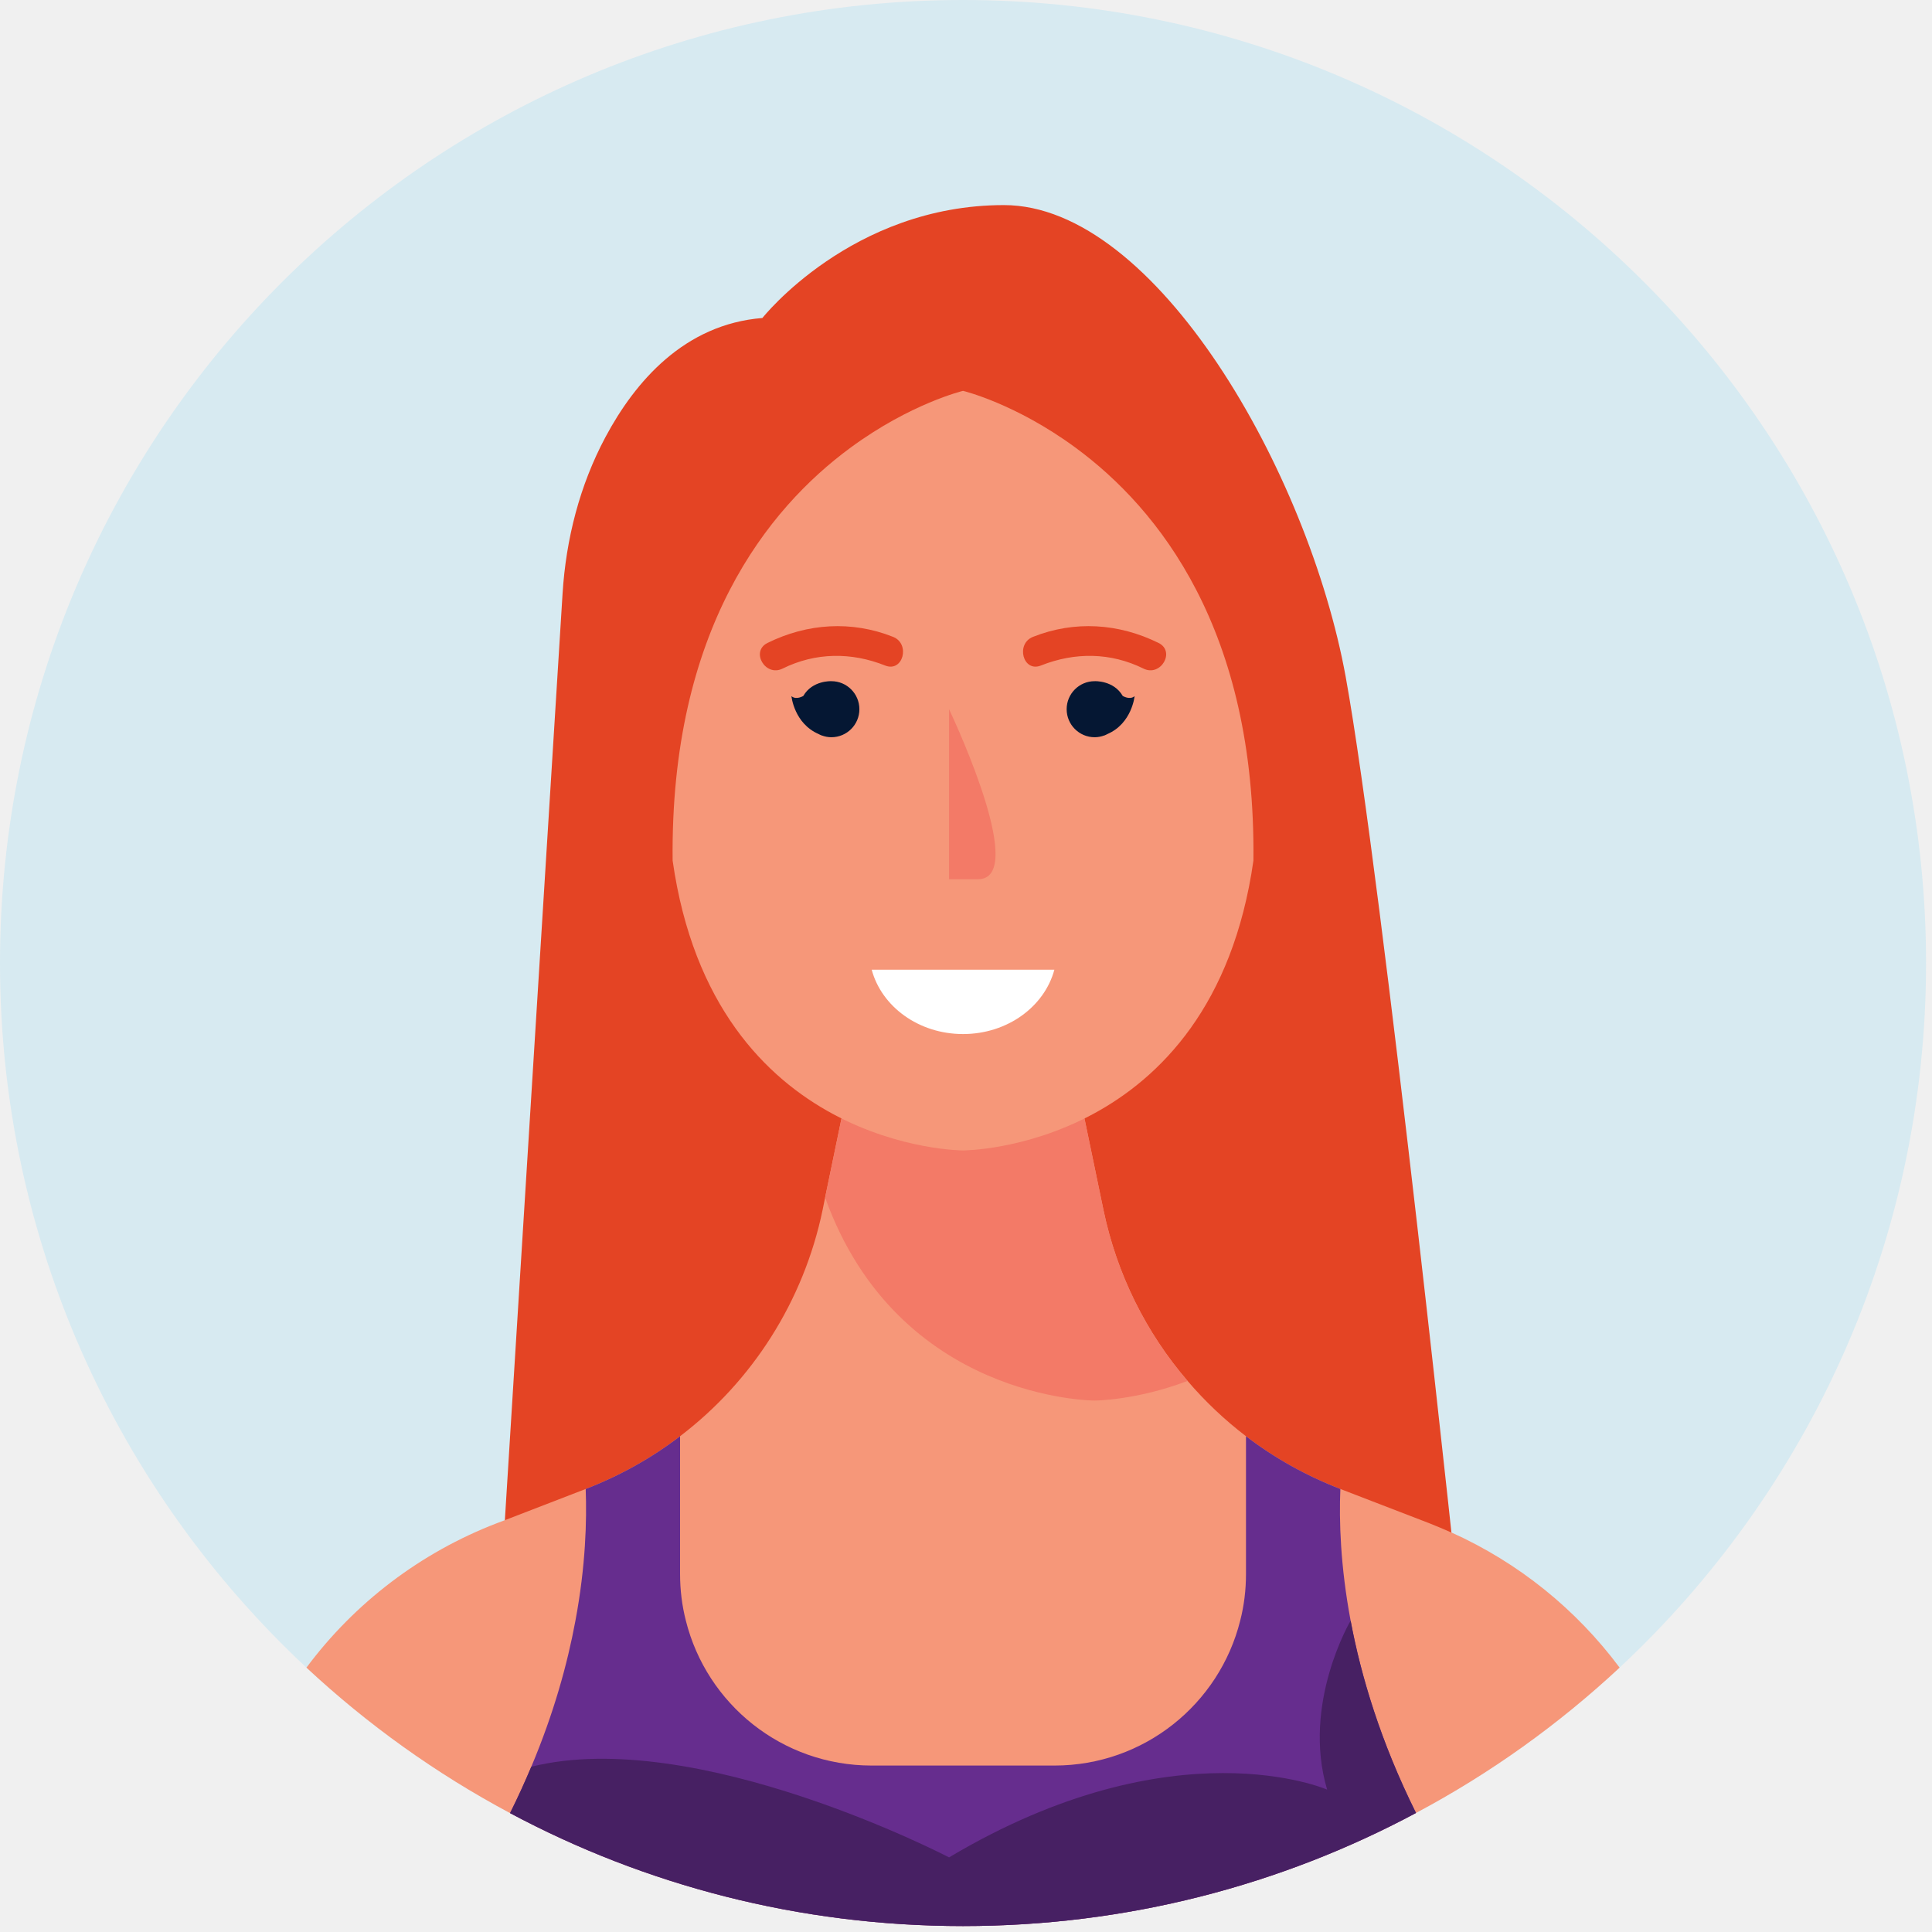
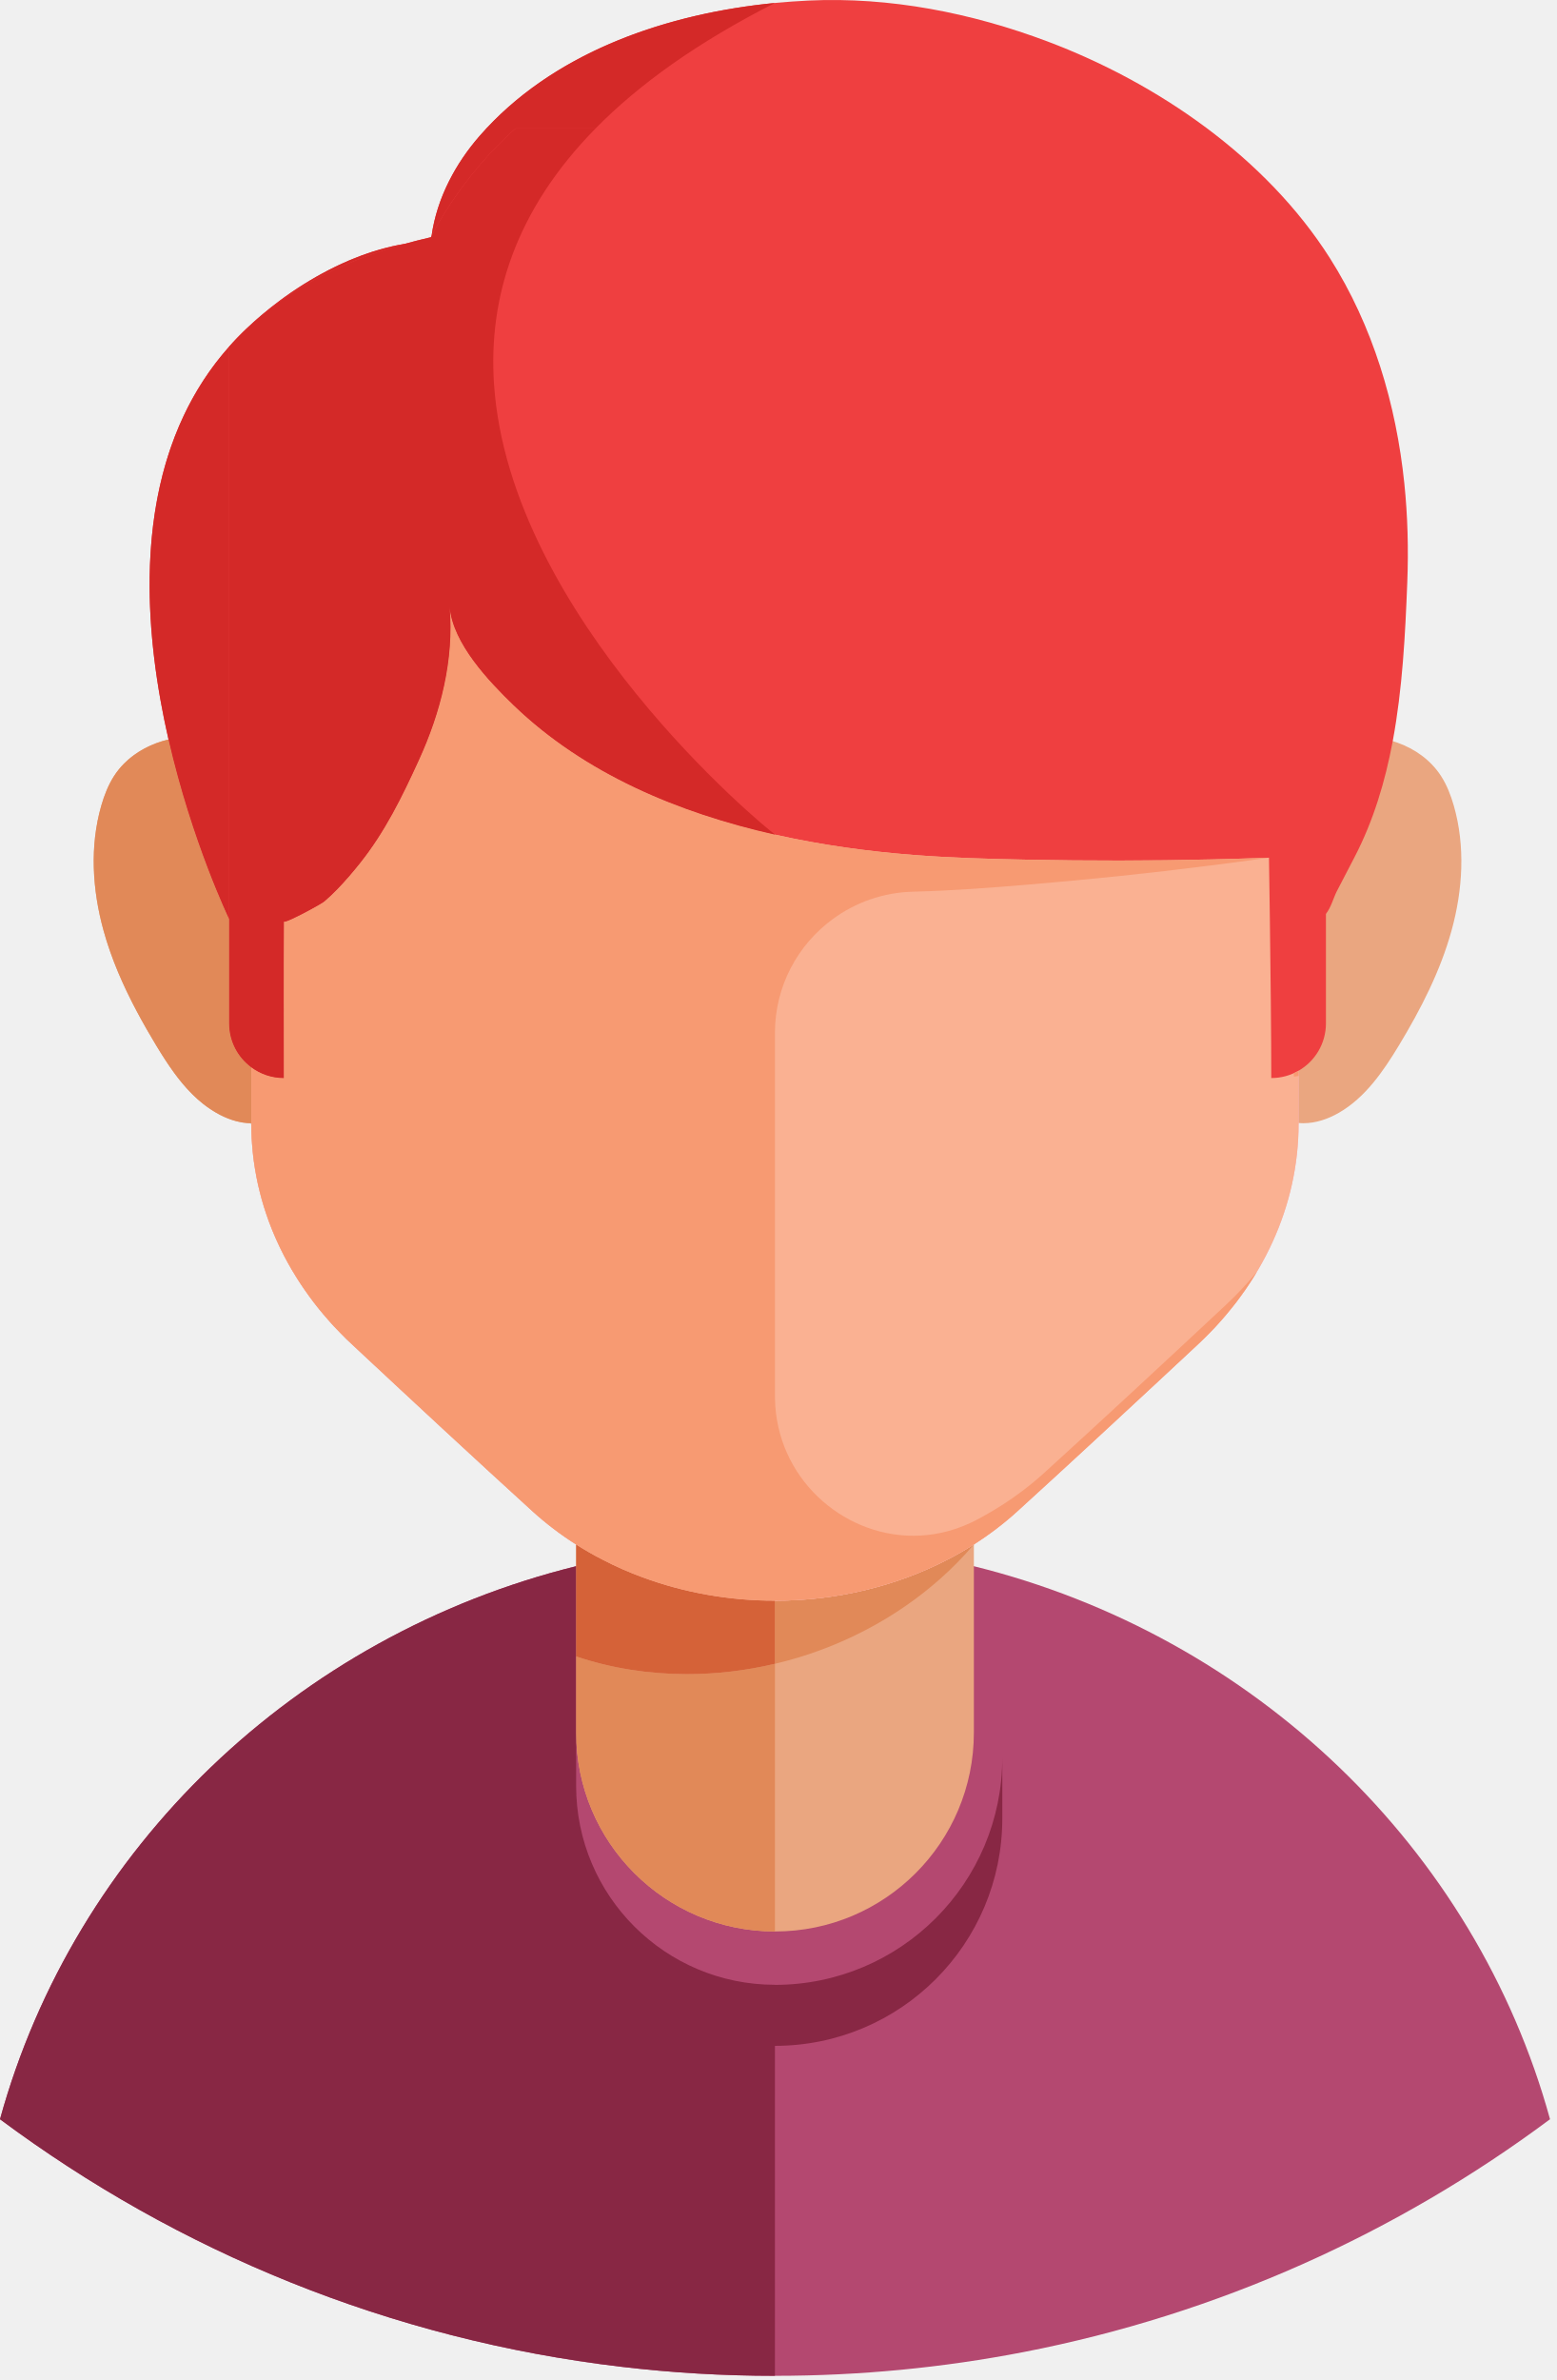
- <svg xmlns="http://www.w3.org/2000/svg" width="100%" height="100%" viewBox="0 0 130 130" version="1.1" xml:space="preserve" style="fill-rule:evenodd;clip-rule:evenodd;stroke-linejoin:round;stroke-miterlimit:2;">
-   <g transform="matrix(1,0,0,1,-185.2,-185.2)">
-     <g id="BACKGROUND">
-         </g>
-     <g id="OBJECT">
-       <g transform="matrix(1,0,0,1,314.8,250)">
-         <path d="M0,0C0,18.71 -7.93,35.57 -20.62,47.41C-24.72,51.23 -29.32,54.53 -34.32,57.19C-43.4,62.05 -53.78,64.8 -64.8,64.8C-75.82,64.8 -86.2,62.05 -95.28,57.2C-100.28,54.53 -104.88,51.23 -108.98,47.41C-121.67,35.57 -129.6,18.71 -129.6,0C-129.6,-35.79 -100.59,-64.8 -64.8,-64.8C-29.01,-64.8 0,-35.79 0,0" style="fill:rgb(215,234,241);fill-rule:nonzero;" />
-       </g>
-       <g transform="matrix(1,0,0,1,236.5,286.653)">
-         <path d="M0,-80.056C0,-80.056 6,-87.653 16.25,-87.653C26.5,-87.653 36.75,-69.653 39.25,-55.903C41.75,-42.153 47,7.597 47,7.597L-17.75,7.597L-13.446,-61.512C-13.217,-65.181 -12.294,-68.794 -10.563,-72.037C-8.563,-75.782 -5.25,-79.633 0,-80.056" style="fill:rgb(228,68,36);fill-rule:nonzero;" />
-       </g>
-       <g transform="matrix(1,0,0,1,294.18,272.71)">
-         <path d="M0,24.7C-4.1,28.52 -8.7,31.82 -13.7,34.48C-22.78,39.34 -33.16,42.09 -44.18,42.09C-55.2,42.09 -65.58,39.34 -74.66,34.49C-79.66,31.82 -84.26,28.52 -88.36,24.7C-85.12,20.35 -80.69,16.96 -75.54,14.98L-75.01,14.78L-69.57,12.68C-67.27,11.79 -65.14,10.6 -63.22,9.13C-58.36,5.43 -54.91,0.05 -53.63,-6.09L-53.46,-6.93L-52.36,-12.25L-52.36,-12.26L-51.29,-17.39L-37.07,-17.39L-36.01,-12.25L-34.73,-6.09C-33.83,-1.77 -31.86,2.17 -29.07,5.41C-27.9,6.78 -26.58,8.03 -25.14,9.13C-23.22,10.6 -21.09,11.79 -18.79,12.68L-12.82,14.98C-12.31,15.18 -11.82,15.39 -11.32,15.61L-11.31,15.61C-6.8,17.64 -2.92,20.78 0,24.7" style="fill:rgb(246,151,121);fill-rule:nonzero;" />
-       </g>
-       <g transform="matrix(1,0,0,1,265.11,256.64)">
-         <path d="M0,21.48C-3.48,22.8 -6.26,22.8 -6.26,22.8C-6.26,22.8 -19.48,22.8 -24.39,9.14L-22.22,-1.32L-8,-1.32L-5.66,9.98C-4.76,14.3 -2.79,18.24 0,21.48" style="fill:rgb(243,122,103);fill-rule:nonzero;" />
-       </g>
-       <g transform="matrix(1,0,0,1,257.58,258.78)">
-         <path d="M0,-43.45C-4.06,-46.44 -7.58,-47.28 -7.58,-47.28C-7.58,-47.28 -11.1,-46.44 -15.16,-43.45C-20.72,-39.36 -27.29,-31.22 -27.12,-15.67C-24.34,3.83 -7.58,3.83 -7.58,3.83C-7.58,3.83 9.18,3.83 11.96,-15.67C12.13,-31.22 5.56,-39.36 0,-43.45" style="fill:rgb(246,151,121);fill-rule:nonzero;" />
-       </g>
-       <g transform="matrix(1,0,0,1,280.48,289.45)">
-         <path d="M0,17.74C-9.08,22.6 -19.46,25.35 -30.48,25.35C-41.5,25.35 -51.88,22.6 -60.96,17.75C-60.43,16.69 -59.96,15.65 -59.53,14.63C-58.02,11.04 -57.1,7.72 -56.56,4.8C-55.87,1.11 -55.79,-1.93 -55.87,-4.06C-53.57,-4.95 -51.44,-6.14 -49.52,-7.61L-49.52,1.65C-49.52,2.74 -49.39,3.79 -49.13,4.8C-47.73,10.41 -42.66,14.55 -36.63,14.55L-24.33,14.55C-18.3,14.55 -13.23,10.41 -11.83,4.8C-11.57,3.79 -11.44,2.74 -11.44,1.65L-11.44,-7.61C-9.52,-6.14 -7.39,-4.95 -5.09,-4.06C-5.18,-1.93 -5.09,1.11 -4.4,4.8C-3.7,8.54 -2.38,12.95 0,17.74" style="fill:rgb(102,45,142);fill-rule:nonzero;" />
-       </g>
-       <g transform="matrix(1,0,0,1,249.061,244.362)">
-         <path d="M0,-11.441L0,0L1.939,0C5.263,0 0.617,-10.126 0,-11.441" style="fill:rgb(243,122,103);fill-rule:nonzero;" />
-       </g>
-       <g transform="matrix(-0.18836,-0.9821,-0.9821,0.18836,257.739,224.761)">
-         <path d="M-4.657,-4.625C-2.852,-2.242 -2.098,0.646 -2.662,3.599C-2.902,4.849 -4.899,4.708 -4.657,3.44C-4.194,1.021 -4.665,-1.33 -6.163,-3.308C-6.939,-4.333 -5.436,-5.652 -4.657,-4.625" style="fill:rgb(228,68,36);fill-rule:nonzero;" />
-       </g>
-       <g transform="matrix(1,0,0,1,260.745,233.751)">
-         <path d="M0,-1.724C-0.609,-2.78 -1.886,-2.716 -1.886,-2.716C-2.928,-2.716 -3.772,-1.872 -3.772,-0.83C-3.772,0.212 -2.928,1.056 -1.886,1.056C-1.656,1.056 -1.439,1.009 -1.235,0.934L-1.234,0.939C-1.222,0.935 -1.213,0.928 -1.201,0.923C-1.14,0.9 -1.083,0.869 -1.026,0.84C0.624,0.124 0.799,-1.707 0.799,-1.707C0.47,-1.43 0,-1.724 0,-1.724" style="fill:rgb(5,23,51);fill-rule:nonzero;" />
-       </g>
-       <g transform="matrix(-0.18836,0.9821,0.9821,0.18836,242.261,224.761)">
-         <path d="M4.657,-4.625C2.852,-2.242 2.098,0.647 2.662,3.599C2.902,4.849 4.899,4.708 4.657,3.44C4.194,1.021 4.665,-1.33 6.163,-3.308C6.939,-4.333 5.436,-5.652 4.657,-4.625" style="fill:rgb(228,68,36);fill-rule:nonzero;" />
-       </g>
-       <g transform="matrix(1,0,0,1,239.254,233.751)">
-         <path d="M0,-1.724C0.609,-2.78 1.886,-2.716 1.886,-2.716C2.928,-2.716 3.772,-1.872 3.772,-0.83C3.772,0.212 2.928,1.056 1.886,1.056C1.656,1.056 1.439,1.009 1.235,0.934L1.234,0.939C1.222,0.935 1.213,0.928 1.201,0.923C1.14,0.9 1.083,0.869 1.026,0.84C-0.624,0.124 -0.799,-1.707 -0.799,-1.707C-0.47,-1.43 0,-1.724 0,-1.724" style="fill:rgb(5,23,51);fill-rule:nonzero;" />
-       </g>
-       <g transform="matrix(1,0,0,1,243.855,254.779)">
-         <path d="M0,-4.33C0.665,-1.848 3.16,0 6.146,0C9.131,0 11.626,-1.848 12.291,-4.33L0,-4.33Z" style="fill:white;fill-rule:nonzero;" />
-       </g>
-       <g transform="matrix(1,0,0,1,280.48,301.86)">
-         <path d="M0,5.33C-9.08,10.19 -19.46,12.94 -30.48,12.94C-41.5,12.94 -51.88,10.19 -60.96,5.34C-60.43,4.28 -59.96,3.24 -59.53,2.22C-48.44,-0.55 -31.42,8.32 -31.42,8.32C-16.23,-0.73 -5.98,3.76 -5.98,3.76C-7.7,-2.03 -4.4,-7.61 -4.4,-7.61C-3.7,-3.87 -2.38,0.54 0,5.33" style="fill:rgb(71,32,99);fill-rule:nonzero;" />
-       </g>
-     </g>
+ <svg xmlns="http://www.w3.org/2000/svg" width="100%" height="100%" viewBox="0 0 121 185" version="1.1" xml:space="preserve" style="fill-rule:evenodd;clip-rule:evenodd;stroke-linejoin:round;stroke-miterlimit:2;">
+   <g transform="matrix(1,0,0,1,-314.739,-282.492)">
+     <path d="M435.261,447.222C423.363,456.084 409.449,462.388 394.331,465.32C388.075,466.532 381.612,467.167 375,467.167L374.993,467.167C370.95,467.167 366.956,466.929 363.037,466.463C345.066,464.343 328.546,457.503 314.739,447.222C320.54,426.165 337.747,409.627 359.536,404.234C360.233,404.061 360.931,403.903 361.639,403.751C365.94,402.839 370.408,402.359 374.993,402.359L374.997,402.359C379.582,402.359 384.053,402.839 388.354,403.751C388.634,403.809 388.917,403.872 389.193,403.934C389.618,404.03 390.043,404.13 390.46,404.234C412.256,409.63 429.464,426.165 435.261,447.222Z" style="fill:rgb(180,72,112);fill-rule:nonzero;" />
+     <path d="M341.833,364.391C341.591,365.03 341.312,365.666 340.904,366.218C340.248,367.112 339.303,367.74 338.356,368.317C337.117,369.077 335.77,369.798 334.317,369.802L334.279,369.802C333.319,369.795 332.38,369.467 331.548,368.987C329.501,367.81 328.102,365.773 326.88,363.749C325.185,360.939 323.666,357.991 322.792,354.828C321.915,351.665 321.708,348.261 322.616,345.109C322.851,344.305 323.155,343.514 323.607,342.81C324.56,341.336 326.124,340.379 327.843,339.972C328.997,339.695 330.219,339.668 331.376,339.892C331.776,339.972 332.173,340.075 332.556,340.207C333.154,340.4 333.727,340.652 334.279,340.952C335.94,341.846 337.397,343.158 338.598,344.626C340.048,346.393 341.16,348.417 341.916,350.571C342.296,351.662 342.586,352.784 342.779,353.927C343.383,357.421 343.093,361.07 341.833,364.391Z" style="fill:rgb(234,166,128);fill-rule:nonzero;" />
+     <path d="M423.514,363.748C422.29,365.773 420.895,367.808 418.845,368.989C418.003,369.474 417.051,369.802 416.079,369.801C414.625,369.799 413.278,369.076 412.038,368.318C411.092,367.74 410.145,367.111 409.489,366.218C409.083,365.666 408.804,365.031 408.561,364.391C406.079,357.853 407.359,350.031 411.795,344.625C413.658,342.355 416.135,340.454 419.017,339.891C421.9,339.328 425.192,340.344 426.785,342.811C427.239,343.514 427.545,344.303 427.776,345.107C428.685,348.261 428.478,351.664 427.603,354.827C426.728,357.99 425.211,360.94 423.514,363.748Z" style="fill:rgb(234,166,128);fill-rule:nonzero;" />
+     <path d="M424.162,327.746C424.004,331.813 423.79,336.032 423.03,340.103C422.443,343.238 421.532,346.283 420.068,349.104C419.605,349.994 419.146,350.882 418.683,351.769C418.441,352.235 418.21,353.091 417.837,353.52L417.765,353.595C417.382,353.958 416.957,353.91 416.47,353.927C416.218,353.937 415.966,353.937 415.711,353.937C415.32,353.934 414.927,353.927 414.537,353.927L332.556,353.927C332.556,353.927 329.673,347.957 327.843,339.972C325.655,330.415 324.974,317.976 332.556,309.434C332.981,308.954 333.433,308.488 333.913,308.036C337.165,304.922 341.775,302.17 346.19,301.452C346.881,301.334 347.564,301.272 348.238,301.265C348.251,301.124 348.269,300.982 348.293,300.841C348.697,297.951 350.116,295.255 352.035,293.055C357.725,286.547 366.519,283.55 374.995,282.722C375.872,282.639 376.745,282.577 377.612,282.535C383.934,282.238 390.276,283.492 396.18,285.712C404.752,288.94 413.166,294.726 418.138,302.546C421.483,307.811 423.299,313.912 423.934,320.088C424.193,322.609 424.262,325.171 424.162,327.746Z" style="fill:rgb(239,63,64);fill-rule:nonzero;" />
+     <path d="M390.462,391.214L390.462,417.167C390.462,425.705 383.54,432.628 375.002,432.628L374.995,432.628C366.457,432.624 359.538,425.705 359.538,417.167L359.538,391.214L390.462,391.214Z" style="fill:rgb(234,166,128);fill-rule:nonzero;" />
+     <path d="M374.993,411.819L374.993,406.917C376.127,406.917 377.253,406.853 378.364,406.729C381.916,406.333 385.318,405.315 388.356,403.75C388.699,403.576 389.037,403.393 389.369,403.204C389.62,403.061 389.868,402.914 390.113,402.763C390.23,402.692 390.346,402.619 390.462,402.545C390.058,403.022 389.634,403.485 389.192,403.934C385.932,407.255 381.703,409.823 376.973,411.284C376.317,411.484 375.658,411.664 374.995,411.819L374.993,411.819Z" style="fill:rgb(225,137,88);fill-rule:nonzero;" />
+     <path d="M415.711,312.324L415.711,369.846C415.711,376.178 412.928,382.279 407.901,386.975C403.572,391.017 398.199,396.006 393.825,399.984C392.789,400.926 391.66,401.782 390.462,402.545C389.782,402.977 389.081,403.381 388.356,403.75C384.368,405.805 379.752,406.916 374.995,406.916C371.421,406.916 367.931,406.288 364.723,405.107C363.66,404.717 362.628,404.265 361.637,403.75C360.915,403.385 360.214,402.98 359.538,402.549C358.336,401.786 357.207,400.93 356.165,399.984C351.794,396.006 346.418,391.017 342.092,386.975C337.062,382.279 334.279,376.178 334.279,369.846L334.279,312.324L415.711,312.324Z" style="fill:rgb(247,178,196);fill-rule:nonzero;" />
+     <path d="M415.711,312.324L415.711,369.846C415.711,376.178 412.928,382.279 407.901,386.975C403.572,391.017 398.199,396.006 393.825,399.984C392.789,400.926 391.66,401.782 390.462,402.545C389.782,402.977 389.081,403.381 388.356,403.75C384.368,405.805 379.752,406.916 374.995,406.916C371.421,406.916 367.931,406.288 364.723,405.107C363.66,404.717 362.628,404.265 361.637,403.75C360.915,403.385 360.214,402.98 359.538,402.549C358.336,401.786 357.207,400.93 356.165,399.984C351.794,396.006 346.418,391.017 342.092,386.975C337.096,382.314 334.317,376.265 334.279,369.981L334.279,312.324L415.711,312.324Z" style="fill:rgb(250,177,146);fill-rule:nonzero;" />
+     <path d="M417.837,351.123L417.837,362.04C417.837,363.615 416.981,364.989 415.711,365.721C415.086,366.083 414.361,366.29 413.587,366.29C413.587,362.962 413.529,357.732 413.477,353.927C413.439,351.172 413.408,349.162 413.408,349.162C411.906,349.218 410.432,349.259 408.975,349.294C404.158,349.408 399.508,349.411 394.546,349.314C391.622,349.256 388.694,349.176 385.777,348.948C382.242,348.672 378.592,348.178 374.995,347.367C367.475,345.679 360.194,342.62 354.69,337.327C352.764,335.473 349.943,332.514 349.702,329.68C350.05,333.761 349.011,337.866 347.305,341.587C346.014,344.412 344.671,347.163 342.717,349.604C342.458,349.929 342.192,350.25 341.916,350.571C341.312,351.272 340.67,351.952 339.976,352.549C339.765,352.729 338.308,353.533 337.445,353.927C337.072,354.096 336.813,354.186 336.813,354.117C336.789,358.177 336.806,362.234 336.806,366.29C335.86,366.29 334.983,365.98 334.279,365.455C333.233,364.682 332.556,363.442 332.556,362.04L332.556,309.434C332.981,308.954 333.433,308.488 333.913,308.036C336.872,305.229 340.87,302.94 346.19,301.452C346.857,301.265 347.54,301.093 348.248,300.93L348.293,300.841C348.614,300.192 350.72,296.142 354.825,292.472L407.98,292.472C411.785,294.754 415.075,297.906 417.437,302.26L417.437,351.123L417.837,351.123Z" style="fill:rgb(239,63,64);fill-rule:nonzero;" />
+     <path d="M334.279,369.981L334.262,369.802L334.279,369.802L334.279,369.981Z" style="fill:rgb(59,62,90);fill-rule:nonzero;" />
+     <path d="M334.279,369.981L334.279,369.802L334.279,369.981Z" style="fill:rgb(247,154,114);fill-rule:nonzero;" />
+     <path d="M359.536,404.234L359.536,402.549C358.334,401.786 357.206,400.93 356.163,399.984C351.792,396.007 346.416,391.018 342.091,386.975C341.83,386.734 341.579,386.487 341.331,386.237C341.579,386.486 341.832,386.732 342.092,386.975C346.418,391.017 351.794,396.006 356.165,399.984C357.207,400.93 358.336,401.786 359.538,402.549L359.538,404.234L359.536,404.234Z" style="fill:rgb(59,62,90);fill-rule:nonzero;" />
+     <path d="M374.993,467.167C370.95,467.167 366.956,466.929 363.037,466.463C345.066,464.343 328.546,457.503 314.739,447.222C320.54,426.165 337.747,409.627 359.536,404.234L359.538,404.234L359.538,417.167C359.538,425.705 366.456,432.623 374.993,432.628C366.455,432.624 359.536,425.705 359.536,417.167L359.536,421.31C359.536,429.848 366.455,436.767 374.993,436.771L374.993,436.778C384.76,436.774 392.673,428.861 392.673,419.094L392.673,423.834C392.673,433.601 384.76,441.514 374.993,441.518L374.993,467.167Z" style="fill:rgb(136,39,68);fill-rule:nonzero;" />
+     <path d="M404.77,389.893C405.852,388.886 406.904,387.905 407.901,386.975C408.001,386.881 408.1,386.787 408.198,386.693C408.101,386.788 408.002,386.882 407.903,386.975C406.905,387.905 405.853,388.886 404.77,389.893ZM408.463,386.435C408.486,386.412 408.509,386.389 408.533,386.365C408.527,386.371 408.463,386.435 408.463,386.435ZM408.662,386.236C408.694,386.203 408.727,386.17 408.759,386.137C408.727,386.17 408.694,386.203 408.662,386.236Z" style="fill:rgb(85,90,140);fill-rule:nonzero;" />
+     <path d="M341.28,386.185C341.161,386.066 341.041,385.943 340.927,385.82C341.043,385.943 341.161,386.065 341.28,386.185Z" style="fill:rgb(59,62,90);fill-rule:nonzero;" />
+     <path d="M408.901,385.991C409.09,385.796 409.274,385.6 409.455,385.401C409.377,385.488 409.298,385.575 409.218,385.659C409.114,385.771 409.008,385.882 408.901,385.991Z" style="fill:rgb(85,90,140);fill-rule:nonzero;" />
+     <path d="M340.849,385.739L340.744,385.628L340.658,385.535L340.627,385.501L340.416,385.269C340.229,385.062 340.046,384.851 339.87,384.641C339.788,384.544 339.708,384.448 339.629,384.351L339.453,384.133C339.346,383.999 339.242,383.864 339.135,383.729L339.118,383.705C338.973,383.514 338.831,383.324 338.693,383.131C339.344,384.034 340.064,384.905 340.849,385.739Z" style="fill:rgb(59,62,90);fill-rule:nonzero;" />
+     <path d="M410.786,383.816C410.826,383.764 410.865,383.713 410.904,383.662C410.865,383.713 410.825,383.765 410.786,383.816Z" style="fill:rgb(85,90,140);fill-rule:nonzero;" />
+     <path d="M338.136,382.327C338.135,382.326 338.134,382.325 338.134,382.324L338.132,382.322C338.133,382.323 338.134,382.325 338.136,382.327ZM334.279,369.802L334.239,369.802C334.132,369.798 334.029,369.795 333.922,369.785L333.918,369.784C334.038,369.795 334.158,369.801 334.279,369.802ZM333.652,369.753L333.604,369.747L333.545,369.736C333.53,369.733 333.516,369.731 333.501,369.728C333.551,369.737 333.601,369.745 333.652,369.753ZM333.051,369.626C332.641,369.515 332.243,369.354 331.864,369.16C331.828,369.141 331.792,369.122 331.756,369.102C332.168,369.322 332.603,369.503 333.051,369.626ZM330.54,368.303C329.371,367.381 328.433,366.174 327.604,364.905C328.434,366.174 329.373,367.382 330.54,368.303ZM325.391,361.137C324.318,359.12 323.4,357.026 322.791,354.828C321.914,351.666 321.71,348.261 322.615,345.109C322.729,344.715 322.862,344.325 323.02,343.946C322.863,344.325 322.731,344.715 322.616,345.109C321.708,348.261 321.915,351.665 322.792,354.828C323.399,357.026 324.318,359.12 325.391,361.137ZM324.38,341.851C325.307,340.914 326.529,340.283 327.842,339.972C327.383,337.966 326.991,335.834 326.727,333.637C326.991,335.833 327.384,337.966 327.843,339.972C326.531,340.283 325.309,340.914 324.38,341.851Z" style="fill:rgb(59,62,90);fill-rule:nonzero;" />
+     <path d="M333.663,308.275C333.745,308.195 333.828,308.115 333.911,308.036C334.188,307.771 334.474,307.509 334.77,307.25L334.758,307.262C334.468,307.516 334.186,307.775 333.913,308.036C333.829,308.115 333.746,308.195 333.663,308.275ZM335.093,306.971C336.934,305.41 339.093,303.998 341.352,302.97C339.093,303.998 336.934,305.411 335.093,306.971ZM341.362,302.965C341.372,302.961 341.382,302.956 341.393,302.952C341.382,302.956 341.372,302.961 341.362,302.965ZM341.416,302.941C341.423,302.938 341.43,302.935 341.436,302.932C341.429,302.935 341.423,302.938 341.416,302.941ZM341.469,302.917C341.474,302.915 341.478,302.913 341.482,302.911C341.478,302.913 341.474,302.915 341.469,302.917Z" style="fill:rgb(85,90,140);fill-rule:nonzero;" />
+     <path d="M334.758,307.262L334.77,307.25C334.876,307.157 334.984,307.064 335.093,306.971C336.934,305.411 339.093,303.998 341.352,302.97C341.355,302.968 341.359,302.967 341.362,302.965C341.372,302.961 341.382,302.956 341.393,302.952C341.4,302.948 341.408,302.944 341.416,302.941C341.423,302.938 341.429,302.935 341.436,302.932C341.447,302.927 341.458,302.922 341.469,302.917C341.474,302.915 341.478,302.913 341.482,302.911C341.773,302.781 342.065,302.657 342.358,302.541C339.597,303.641 336.936,305.352 334.758,307.262Z" style="fill:rgb(59,62,90);fill-rule:nonzero;" />
+     <path d="M347.019,301.229C347.42,301.126 347.829,301.026 348.246,300.931L348.268,300.891L348.248,300.93C347.83,301.026 347.421,301.125 347.019,301.229Z" style="fill:rgb(85,90,140);fill-rule:nonzero;" />
+     <path d="M349.678,296.525C350.31,295.277 351.114,294.109 352.034,293.055C357.557,286.738 366.006,283.729 374.249,282.8C366.006,283.729 357.559,286.738 352.035,293.055C351.116,294.109 350.311,295.277 349.678,296.525ZM374.25,282.8C374.265,282.798 374.282,282.796 374.297,282.795C374.282,282.796 374.265,282.798 374.25,282.8Z" style="fill:rgb(59,62,90);fill-rule:nonzero;" />
+     <path d="M334.279,369.802C334.158,369.801 334.038,369.795 333.918,369.784L333.742,369.764L333.652,369.753C333.601,369.745 333.551,369.737 333.501,369.728C333.406,369.71 333.313,369.691 333.221,369.667L333.2,369.664C333.15,369.652 333.101,369.639 333.051,369.626C332.603,369.503 332.168,369.322 331.756,369.102C331.687,369.065 331.618,369.026 331.55,368.987C331.195,368.783 330.859,368.554 330.54,368.303C329.373,367.382 328.434,366.174 327.604,364.905C327.354,364.523 327.115,364.136 326.882,363.75C326.364,362.892 325.863,362.022 325.391,361.137C324.318,359.12 323.399,357.026 322.792,354.828C321.915,351.665 321.708,348.261 322.616,345.109C322.731,344.715 322.863,344.325 323.02,343.946C323.185,343.552 323.378,343.169 323.609,342.81C323.833,342.461 324.093,342.141 324.38,341.851C325.309,340.914 326.531,340.283 327.843,339.972C329.673,347.957 332.556,353.927 332.556,353.927L332.556,362.04C332.556,363.442 333.233,364.682 334.279,365.455L334.279,369.802Z" style="fill:rgb(225,137,88);fill-rule:nonzero;" />
+     <path d="M332.556,353.927C332.556,353.927 329.673,347.957 327.843,339.972C327.384,337.966 326.991,335.833 326.727,333.637C325.735,325.366 326.567,316.185 332.556,309.436L332.556,353.927ZM333.663,308.275C333.746,308.195 333.829,308.115 333.913,308.036C334.186,307.775 334.468,307.516 334.758,307.262C336.936,305.352 339.597,303.641 342.358,302.541C343.625,302.036 344.914,301.66 346.186,301.453C340.868,302.941 336.871,305.229 333.913,308.036C333.829,308.115 333.746,308.195 333.663,308.275ZM348.295,300.836C348.506,299.332 348.991,297.881 349.678,296.525C350.311,295.277 351.116,294.109 352.035,293.055C357.559,286.738 366.006,283.729 374.249,282.8L374.25,282.8C374.265,282.798 374.282,282.796 374.297,282.795C374.529,282.769 374.761,282.745 374.993,282.722C368.958,285.784 364.398,289.068 361.052,292.472L354.825,292.472C350.73,296.132 348.625,300.171 348.295,300.836Z" style="fill:rgb(212,41,40);fill-rule:nonzero;" />
+     <path d="M374.993,432.628C366.456,432.623 359.538,425.705 359.538,417.167L359.538,402.549L359.538,411.249C362.258,412.164 365.179,412.624 368.159,412.624C370.423,412.624 372.722,412.358 374.993,411.819L374.993,432.628Z" style="fill:rgb(225,137,88);fill-rule:nonzero;" />
+     <path d="M368.159,412.624C365.179,412.624 362.258,412.164 359.538,411.249L359.538,402.549C360.214,402.98 360.915,403.385 361.637,403.75C362.628,404.265 363.66,404.717 364.723,405.107C367.931,406.288 371.421,406.916 374.995,406.916C376.128,406.916 377.253,406.853 378.364,406.729C377.253,406.853 376.127,406.917 374.993,406.917L374.993,411.819C372.722,412.358 370.423,412.624 368.159,412.624ZM389.369,403.204C389.62,403.061 389.868,402.914 390.113,402.763C389.868,402.914 389.62,403.061 389.369,403.204Z" style="fill:rgb(213,98,56);fill-rule:nonzero;" />
+     <path d="M374.995,406.916C371.421,406.916 367.931,406.288 364.723,405.107C363.66,404.717 362.628,404.265 361.637,403.75C360.915,403.385 360.214,402.98 359.538,402.549C358.336,401.786 357.207,400.93 356.165,399.984C351.794,396.006 346.418,391.017 342.092,386.975C341.832,386.732 341.579,386.486 341.331,386.237C341.316,386.221 341.301,386.206 341.286,386.191C341.284,386.189 341.282,386.187 341.28,386.185C341.161,386.065 341.043,385.943 340.927,385.82C340.918,385.811 340.908,385.801 340.899,385.791L340.849,385.739C340.064,384.905 339.344,384.034 338.693,383.131C338.591,382.99 338.491,382.848 338.393,382.704C338.307,382.577 338.221,382.454 338.136,382.327C338.134,382.325 338.133,382.323 338.132,382.322L338.051,382.196L337.885,381.941C337.723,381.682 337.564,381.423 337.409,381.161C337.205,380.812 337.012,380.46 336.825,380.104C336.715,379.887 336.604,379.669 336.501,379.452C336.418,379.279 336.338,379.11 336.262,378.937L336.194,378.789L336.124,378.623C336.08,378.526 336.038,378.433 336,378.337L335.91,378.122L335.834,377.926C335.769,377.767 335.707,377.605 335.648,377.446L335.589,377.284L335.551,377.17C335.506,377.049 335.465,376.931 335.427,376.81C335.396,376.717 335.361,376.624 335.334,376.527C335.303,376.434 335.272,376.341 335.244,376.248C335.185,376.054 335.13,375.861 335.075,375.668L335.054,375.585C335.009,375.426 334.968,375.267 334.93,375.108C334.881,374.918 334.837,374.725 334.792,374.532C334.75,374.342 334.712,374.149 334.674,373.955C334.636,373.762 334.602,373.569 334.571,373.375C334.54,373.182 334.509,372.989 334.481,372.792C334.46,372.636 334.443,372.481 334.422,372.326L334.419,372.295L334.409,372.208L334.384,371.967L334.381,371.897C334.367,371.739 334.353,371.58 334.339,371.421C334.332,371.307 334.322,371.19 334.315,371.076L334.308,370.959C334.302,370.813 334.295,370.668 334.291,370.523L334.288,370.461C334.284,370.303 334.281,370.14 334.281,369.981L334.281,369.802L334.279,369.802L334.279,365.455C334.983,365.98 335.86,366.29 336.806,366.29C336.806,362.234 336.789,358.177 336.813,354.117C336.813,354.133 336.827,354.14 336.853,354.14C336.939,354.14 337.158,354.057 337.445,353.927C338.308,353.533 339.765,352.729 339.976,352.549C340.67,351.952 341.312,351.272 341.916,350.571C342.192,350.25 342.458,349.929 342.717,349.604C344.671,347.163 346.014,344.412 347.305,341.587C349.011,337.866 350.05,333.761 349.702,329.68C349.943,332.514 352.764,335.473 354.69,337.327C360.193,342.619 367.474,345.678 374.993,347.367L374.993,347.426L375.024,347.374C378.608,348.182 382.25,348.672 385.775,348.949C388.693,349.176 391.624,349.256 394.545,349.315C396.883,349.36 399.153,349.383 401.404,349.383C403.927,349.383 406.427,349.354 408.973,349.294L408.976,349.294C410.437,349.259 411.908,349.218 413.406,349.163C411.918,349.373 410.454,349.567 409.011,349.75L408.776,349.777L408.773,349.777C404.077,350.378 399.523,350.847 394.662,351.255C391.745,351.5 388.827,351.721 385.903,351.797L385.793,351.8C383.438,351.849 381.266,352.632 379.499,353.927C376.764,355.926 374.993,359.154 374.993,362.793L374.993,391.004L374.997,391.214C375.109,397.318 380.168,401.868 385.757,401.868C387.218,401.868 388.715,401.557 390.17,400.882C390.271,400.837 390.367,400.788 390.46,400.74L390.485,400.73C391.206,400.36 391.907,399.956 392.587,399.525C393.785,398.762 394.914,397.905 395.95,396.963C400.328,392.986 405.697,387.997 410.026,383.954C410.91,383.129 411.728,382.259 412.467,381.351C412.353,381.541 412.236,381.727 412.118,381.917C412.001,382.103 411.876,382.29 411.752,382.476C411.669,382.597 411.587,382.721 411.5,382.842C411.328,383.087 411.152,383.332 410.969,383.574C410.948,383.603 410.926,383.632 410.904,383.662C410.865,383.713 410.826,383.764 410.786,383.816C410.774,383.831 410.762,383.846 410.751,383.861C410.547,384.12 410.34,384.378 410.126,384.63C410.029,384.748 409.929,384.862 409.829,384.979C409.729,385.093 409.629,385.207 409.525,385.321C409.502,385.348 409.479,385.374 409.455,385.401C409.274,385.6 409.09,385.796 408.901,385.991C408.874,386.02 408.846,386.048 408.818,386.077C408.798,386.097 408.779,386.117 408.759,386.137C408.727,386.17 408.694,386.203 408.662,386.236C408.619,386.279 408.576,386.322 408.533,386.365C408.509,386.389 408.486,386.412 408.463,386.435L408.241,386.65C408.227,386.665 408.212,386.679 408.198,386.693C408.1,386.787 408.001,386.881 407.901,386.975C406.904,387.905 405.852,388.886 404.77,389.893C401.149,393.261 397.191,396.922 393.823,399.984C392.787,400.926 391.658,401.783 390.46,402.546C390.345,402.619 390.23,402.692 390.113,402.763C389.868,402.914 389.62,403.061 389.369,403.204C389.036,403.393 388.698,403.576 388.354,403.751C385.317,405.315 381.915,406.333 378.364,406.729C377.253,406.853 376.128,406.916 374.995,406.916Z" style="fill:rgb(247,154,114);fill-rule:nonzero;" />
+     <path d="M336.806,366.29C335.86,366.29 334.983,365.98 334.279,365.455C333.233,364.682 332.556,363.442 332.556,362.04L332.556,309.436C332.557,309.436 332.557,309.435 332.558,309.434C332.908,309.038 333.277,308.652 333.663,308.275C333.746,308.195 333.829,308.115 333.913,308.036C336.871,305.229 340.868,302.941 346.186,301.453C346.188,301.453 346.19,301.452 346.192,301.452C346.464,301.375 346.74,301.301 347.019,301.229C347.421,301.125 347.83,301.026 348.248,300.93L348.268,300.891L348.295,300.841L348.295,300.836C348.625,300.171 350.73,296.132 354.825,292.472L361.052,292.472C354.744,298.883 352.714,305.723 353.149,312.324C354.354,330.464 374.164,346.787 374.993,347.353L374.993,347.367C367.474,345.678 360.193,342.619 354.69,337.327C352.764,335.473 349.943,332.514 349.702,329.68C350.05,333.761 349.011,337.866 347.305,341.587C346.014,344.412 344.671,347.163 342.717,349.604C342.458,349.929 342.192,350.25 341.916,350.571C341.312,351.272 340.67,351.952 339.976,352.549C339.765,352.729 338.308,353.533 337.445,353.927C337.158,354.057 336.939,354.14 336.853,354.14C336.827,354.14 336.813,354.133 336.813,354.117C336.789,358.177 336.806,362.234 336.806,366.29Z" style="fill:rgb(212,41,40);fill-rule:nonzero;" />
+     <path d="M334.279,369.802L334.262,369.802L334.279,369.802Z" style="fill:rgb(28,28,52);fill-rule:nonzero;" />
+     <path d="M415.351,366.18L415.324,365.919C415.39,365.889 415.456,365.858 415.52,365.825C415.585,365.792 415.648,365.757 415.711,365.721L415.711,366.125C415.593,366.149 415.472,366.166 415.351,366.18Z" style="fill:rgb(247,154,114);fill-rule:nonzero;" />
+     <path d="M415.324,365.919L415.324,365.918C415.391,365.888 415.456,365.858 415.52,365.825C415.456,365.858 415.39,365.889 415.324,365.919Z" style="fill:rgb(212,41,40);fill-rule:nonzero;" />
  </g>
</svg>
